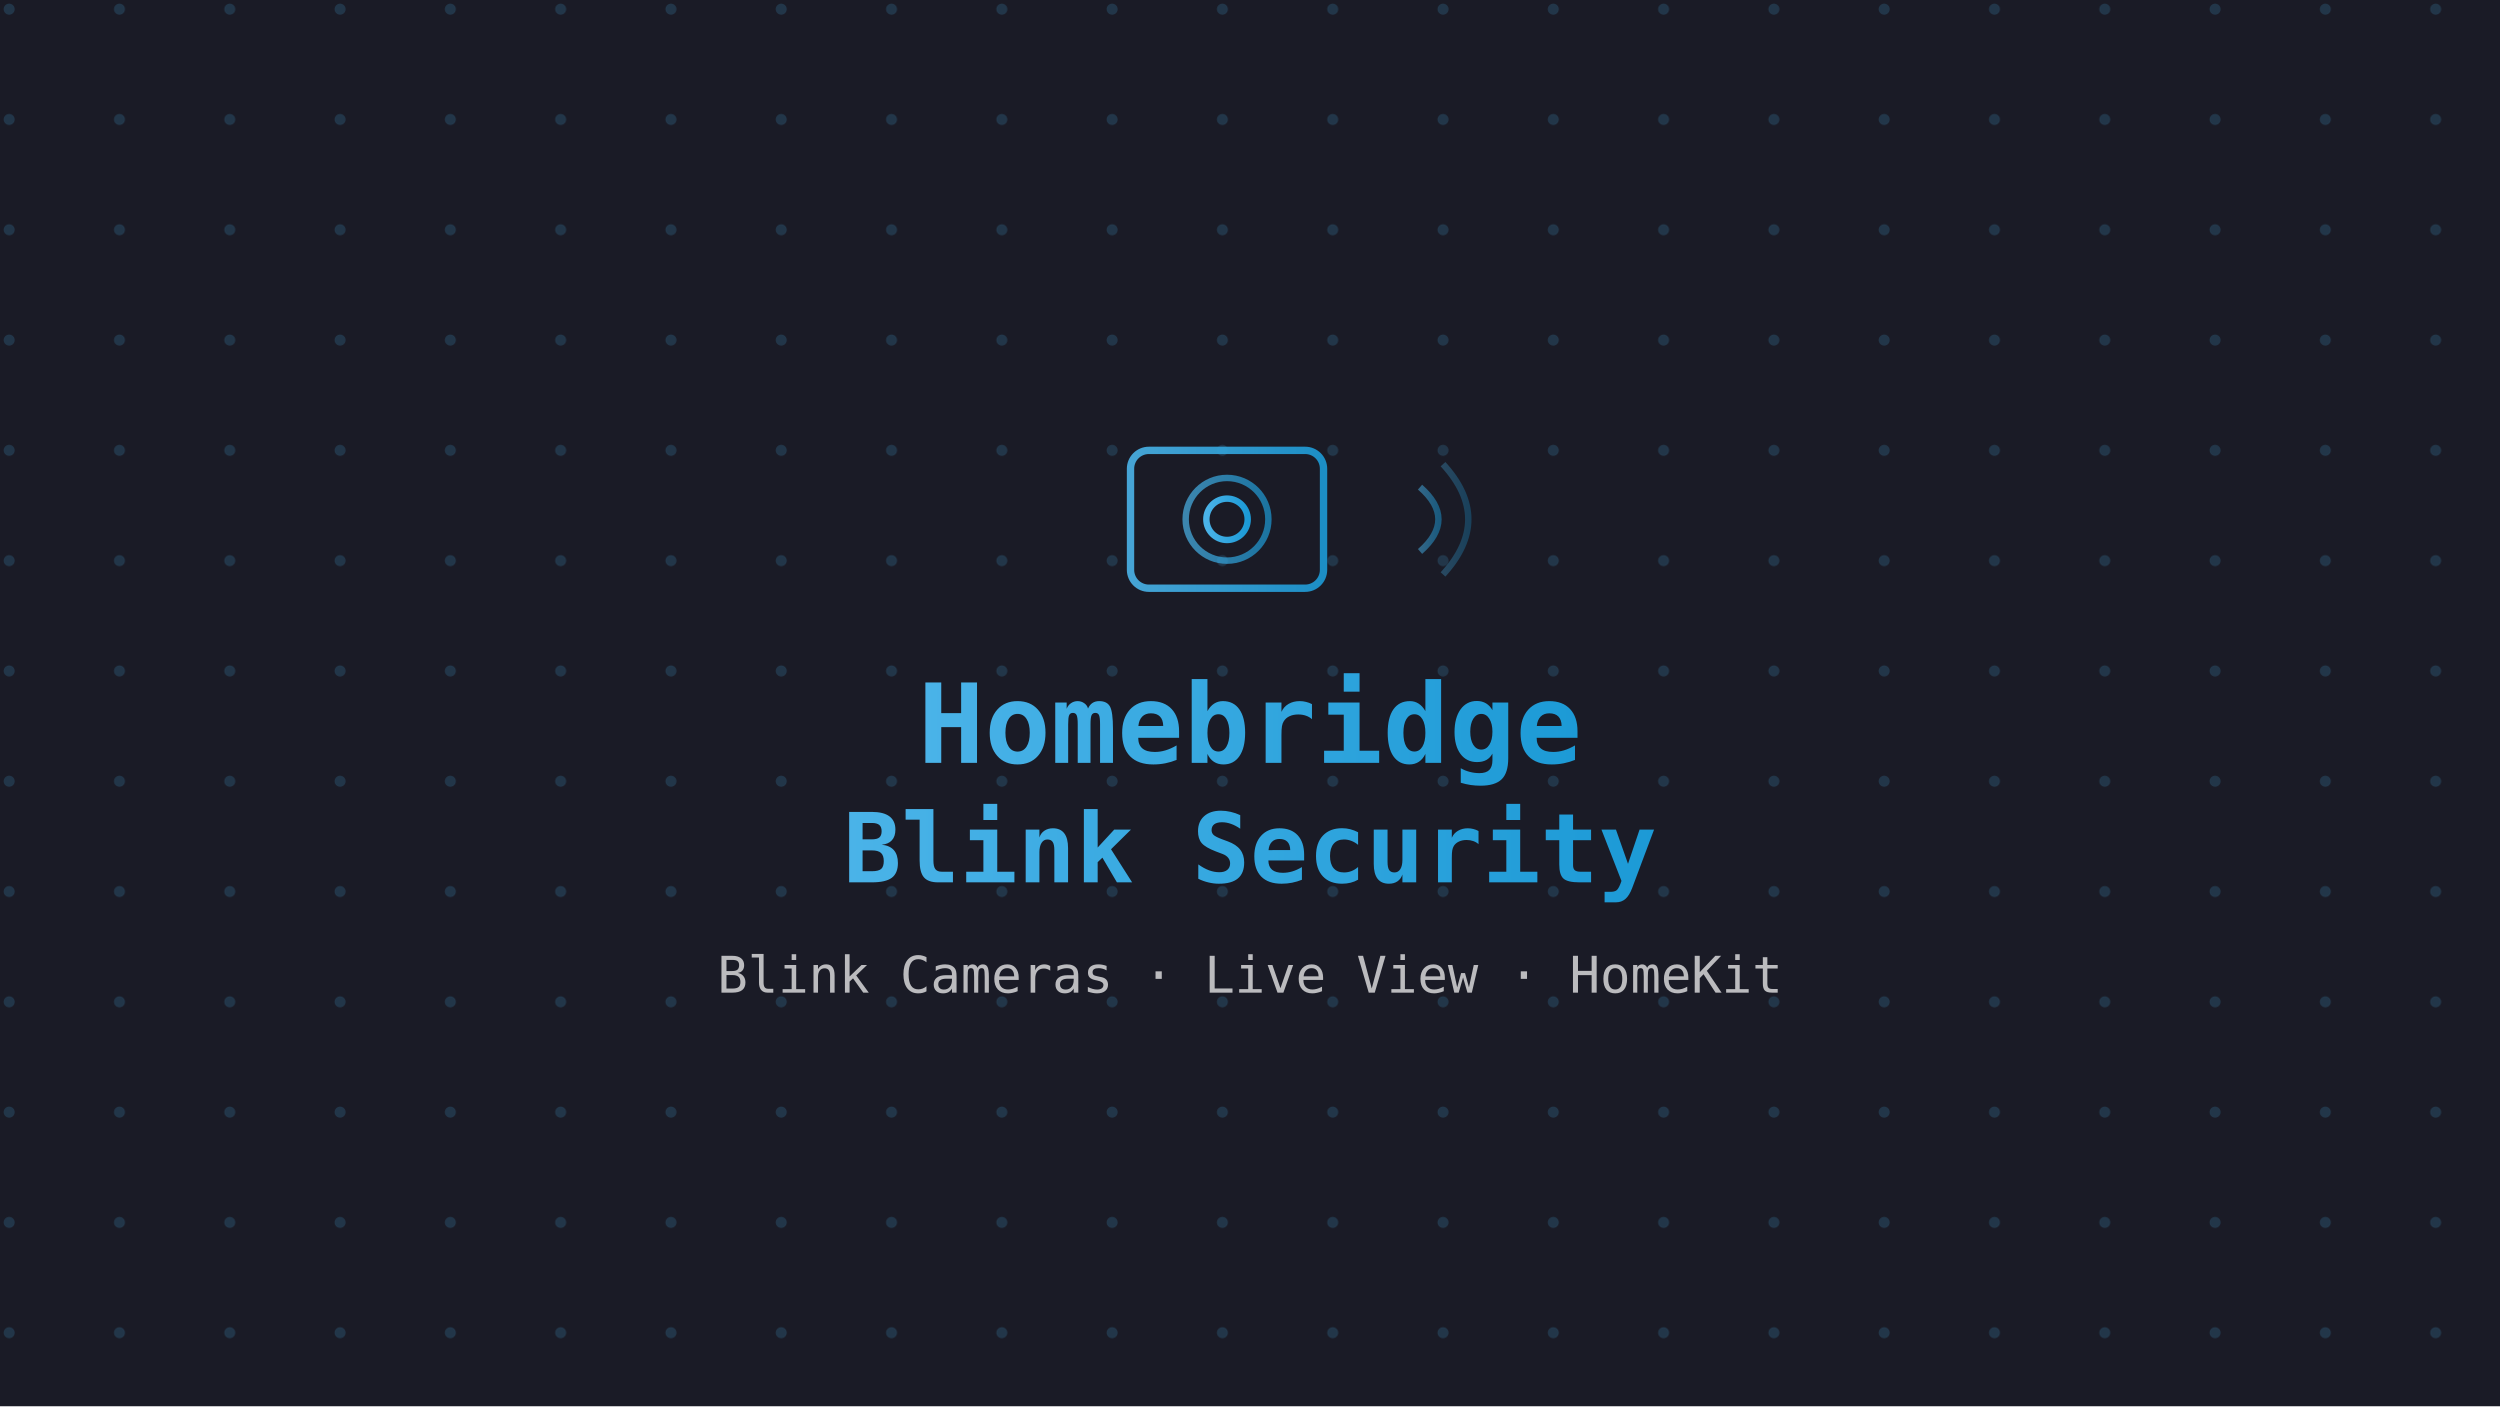
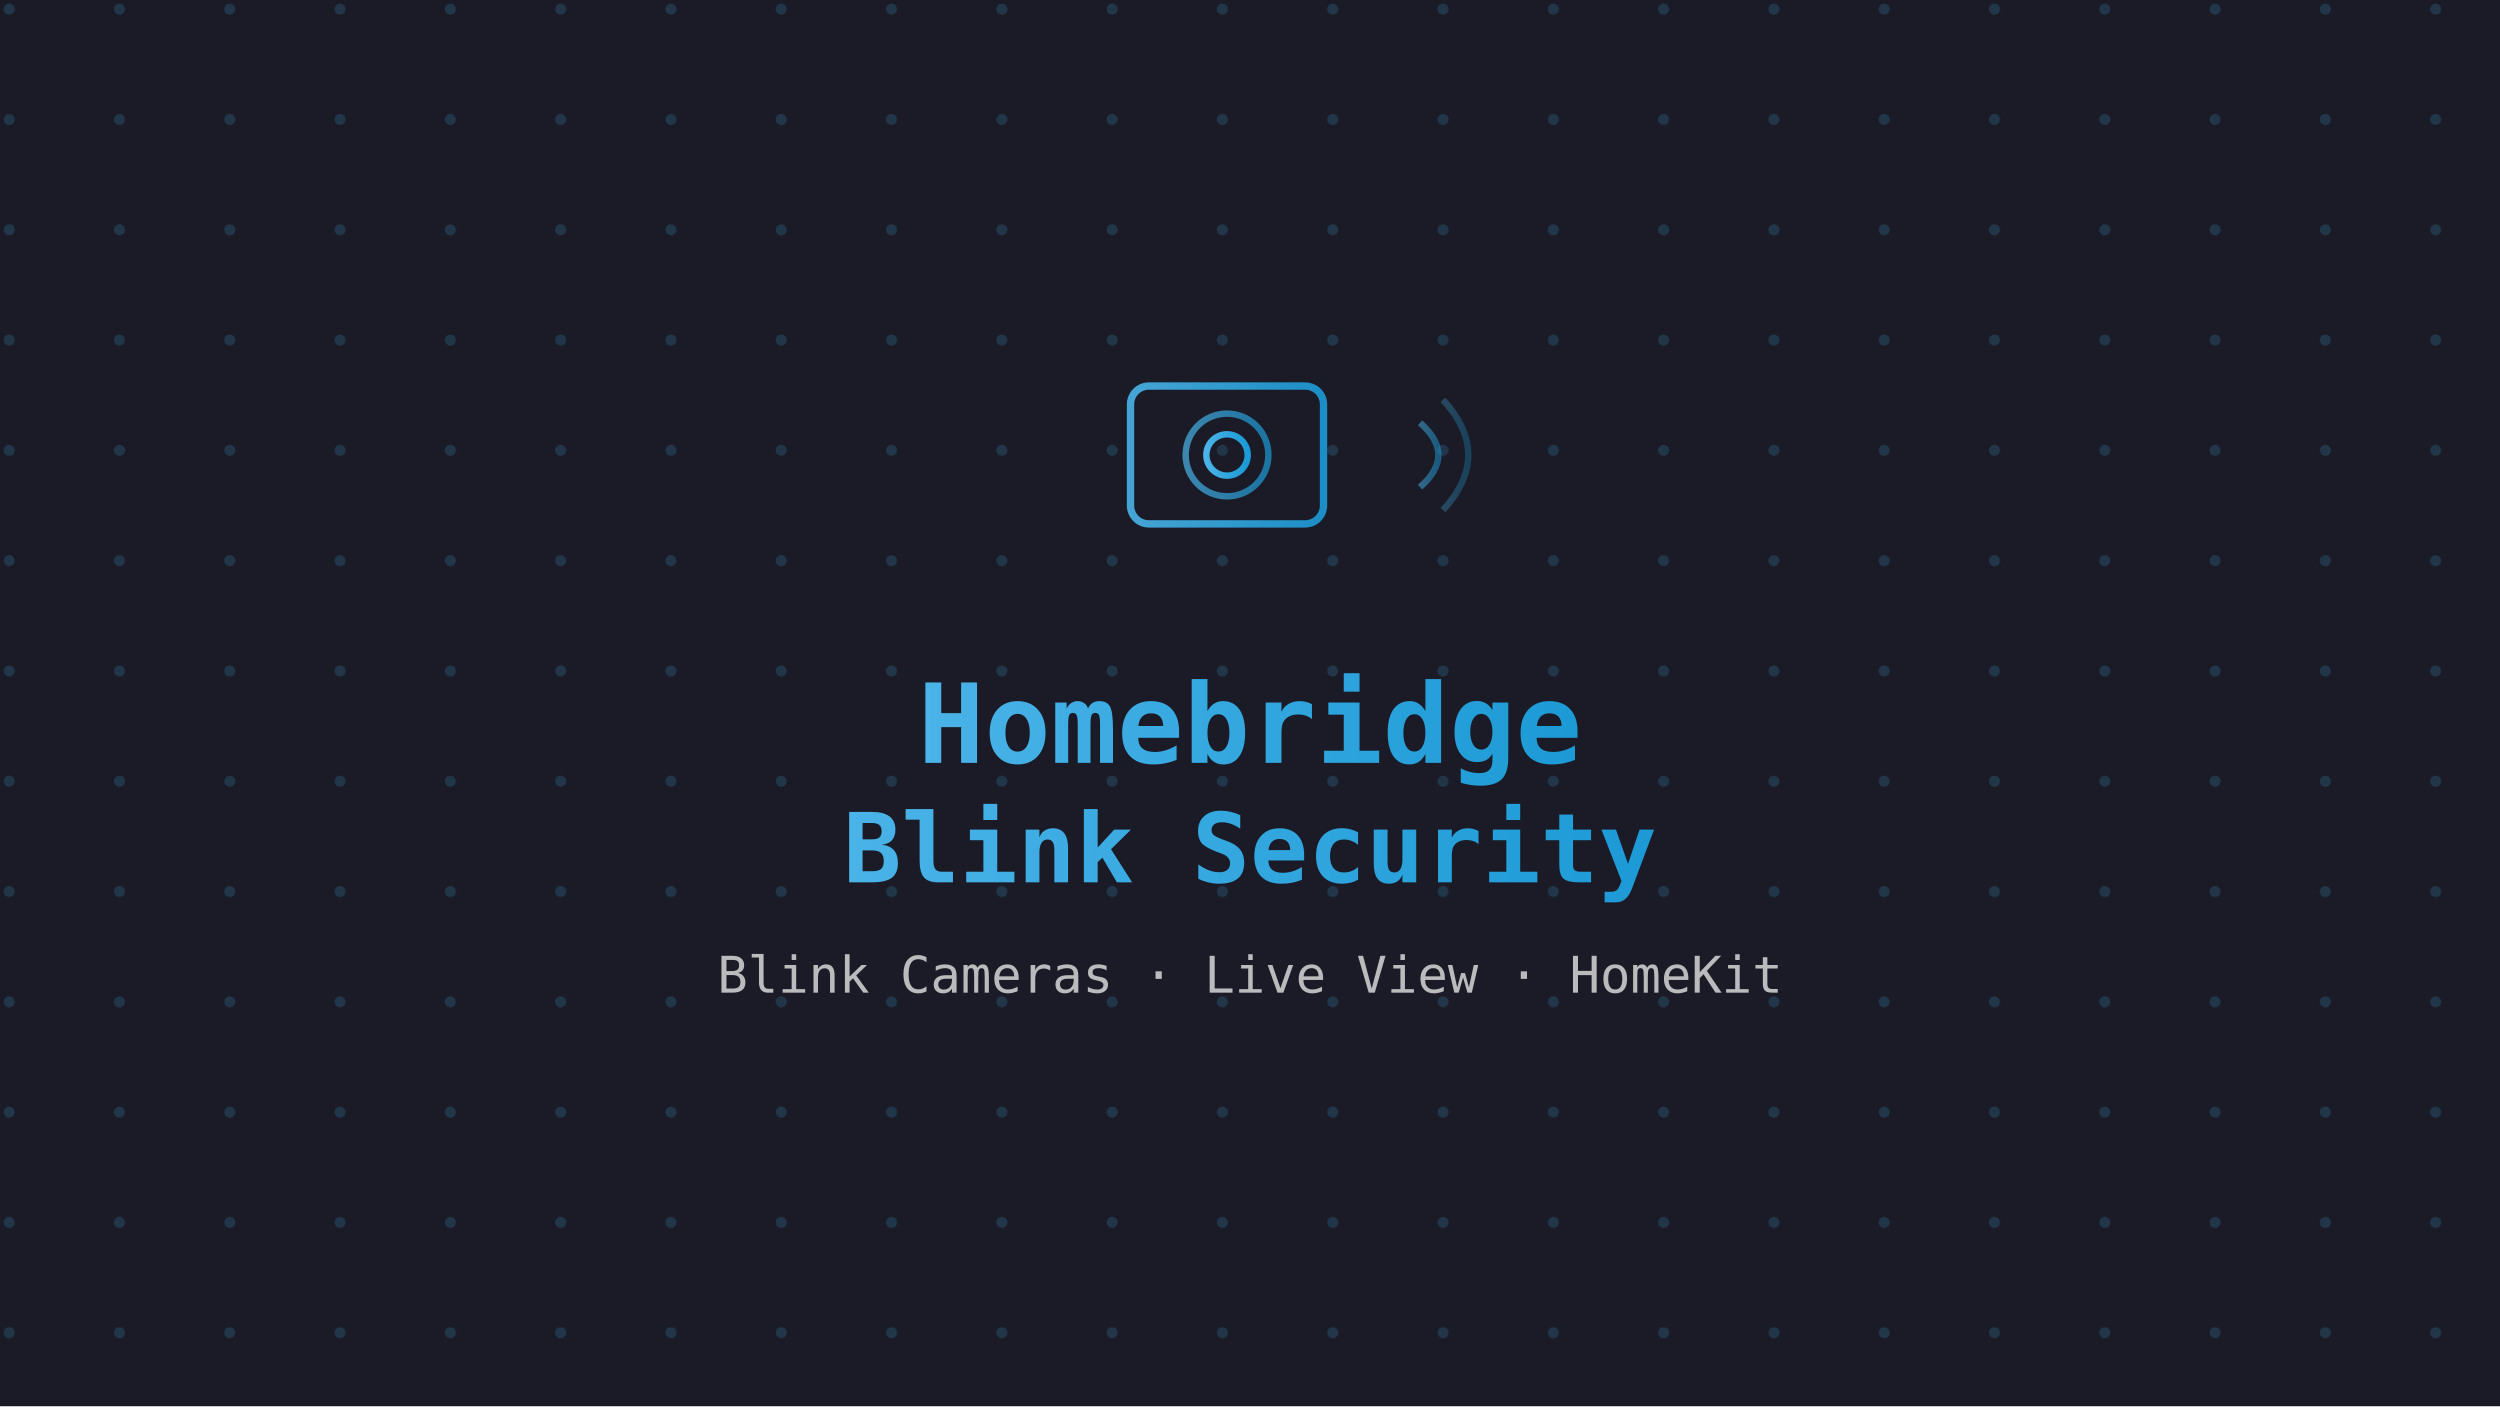
<svg xmlns="http://www.w3.org/2000/svg" width="544" height="306">
  <defs>
    <linearGradient id="grad5" x1="0%" y1="0%" x2="100%" y2="0%">
      <stop offset="0%" style="stop-color:#4ab3e8;stop-opacity:1" />
      <stop offset="100%" style="stop-color:#1c9ad6;stop-opacity:1" />
    </linearGradient>
    <pattern id="dots5" x="0" y="0" width="24" height="24" patternUnits="userSpaceOnUse">
      <circle cx="2" cy="2" r="1.2" fill="#4ab3e8" opacity="0.18" />
    </pattern>
  </defs>
  <rect width="544" height="306" fill="#1a1b26" />
  <rect width="544" height="306" fill="url(#dots5)" />
-   <rect x="246" y="98" width="42" height="30" rx="4" fill="none" stroke="url(#grad5)" stroke-width="1.6" opacity="0.9" />
-   <circle cx="267" cy="113" r="9" fill="none" stroke="url(#grad5)" stroke-width="1.4" opacity="0.7" />
-   <circle cx="267" cy="113" r="4.5" fill="none" stroke="url(#grad5)" stroke-width="1.4" opacity="1" />
-   <line x1="288" y1="113" x2="304" y2="113" stroke="url(#grad5)" stroke-width="1.8" opacity="0.6" />
-   <path d="M 309 106 Q 317 113 309 120" fill="none" stroke="url(#grad5)" stroke-width="1.4" opacity="0.5" />
-   <path d="M 314 101 Q 325 113 314 125" fill="none" stroke="url(#grad5)" stroke-width="1.4" opacity="0.3" />
+   <rect x="246" y="84" width="42" height="30" rx="4" fill="none" stroke="url(#grad5)" stroke-width="1.6" opacity="0.9" />
+   <circle cx="267" cy="99" r="9" fill="none" stroke="url(#grad5)" stroke-width="1.4" opacity="0.7" />
+   <circle cx="267" cy="99" r="4.5" fill="none" stroke="url(#grad5)" stroke-width="1.4" opacity="1" />
+   <line x1="288" y1="99" x2="304" y2="99" stroke="url(#grad5)" stroke-width="1.8" opacity="0.6" />
+   <path d="M 309 92 Q 317 99 309 106" fill="none" stroke="url(#grad5)" stroke-width="1.4" opacity="0.5" />
+   <path d="M 314 87 Q 325 99 314 111" fill="none" stroke="url(#grad5)" stroke-width="1.4" opacity="0.3" />
  <text x="272" y="166" font-family="'IBM Plex Mono', 'JetBrains Mono', 'SF Mono', Menlo, Consolas, monospace" font-size="24" font-weight="700" fill="url(#grad5)" text-anchor="middle">Homebridge</text>
  <text x="272" y="192" font-family="'IBM Plex Mono', 'JetBrains Mono', 'SF Mono', Menlo, Consolas, monospace" font-size="21" font-weight="700" fill="url(#grad5)" text-anchor="middle">Blink Security</text>
  <text x="272" y="216" font-family="'IBM Plex Mono', 'JetBrains Mono', 'SF Mono', Menlo, Consolas, monospace" font-size="11" fill="rgba(255,255,255,0.7)" text-anchor="middle">Blink Cameras · Live View · HomeKit</text>
</svg>
